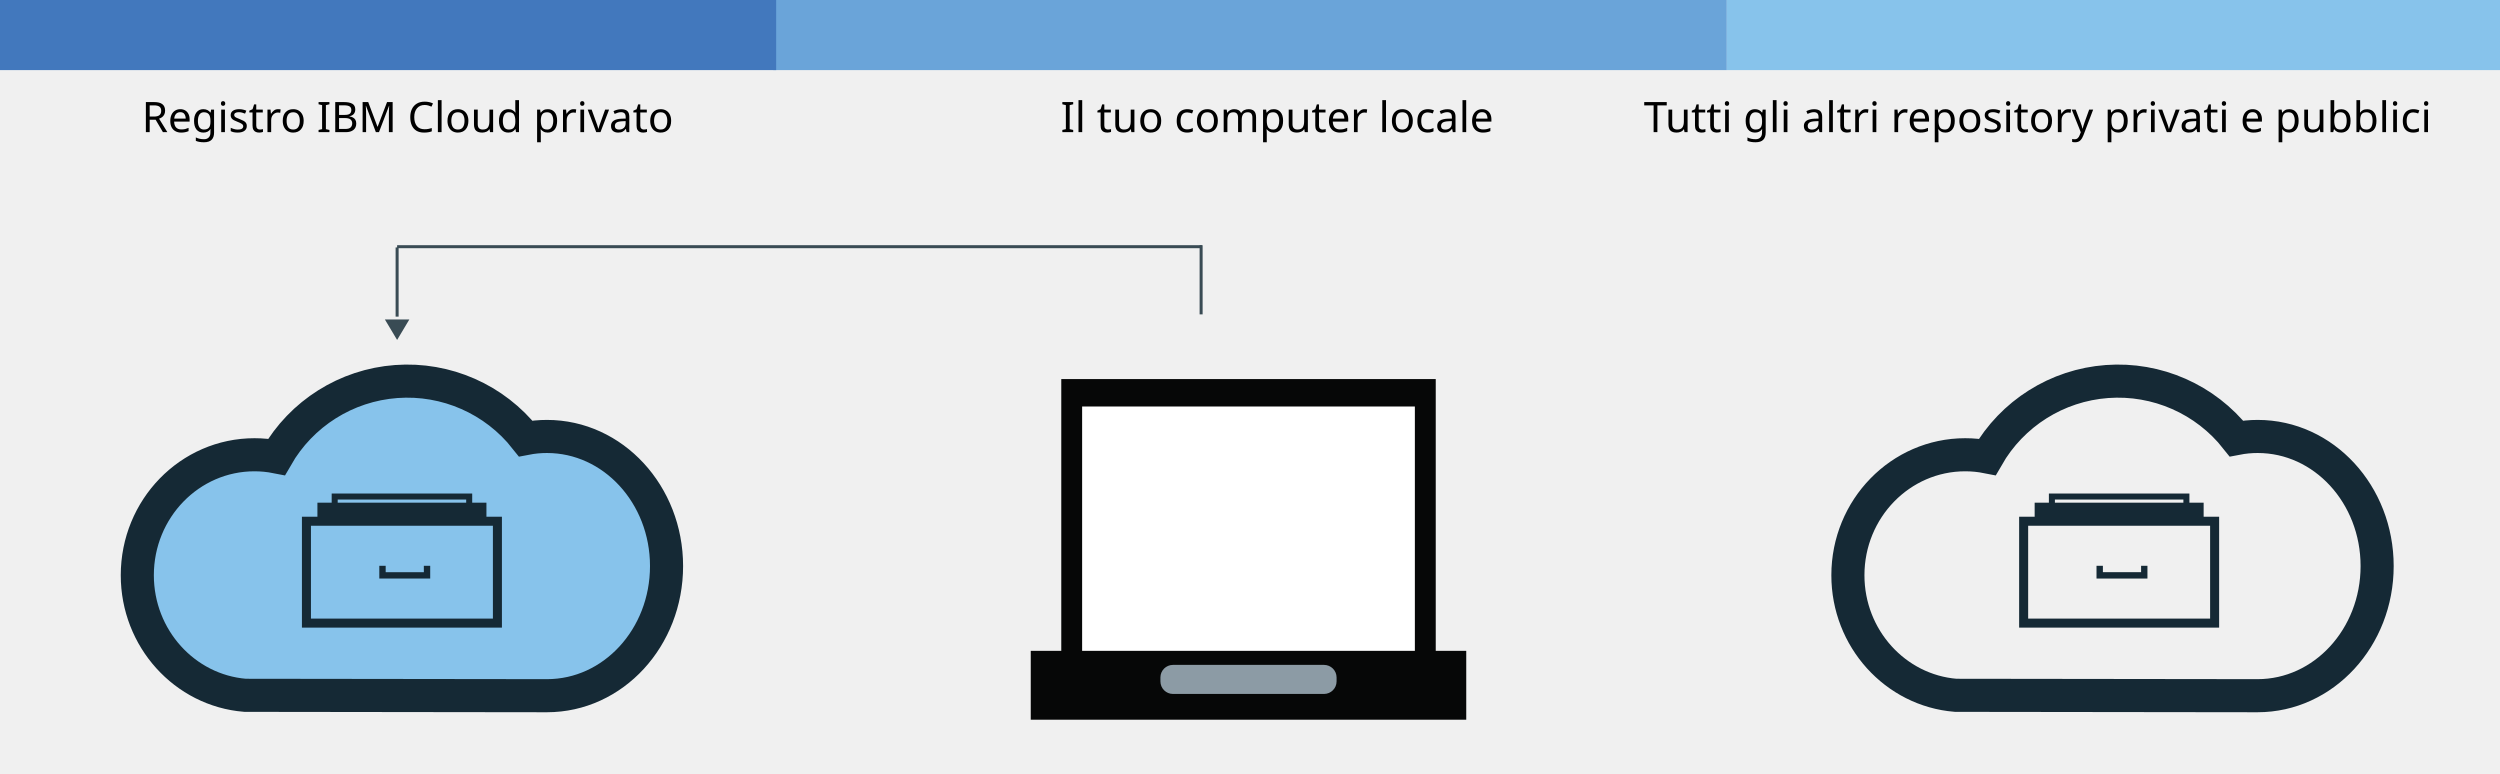
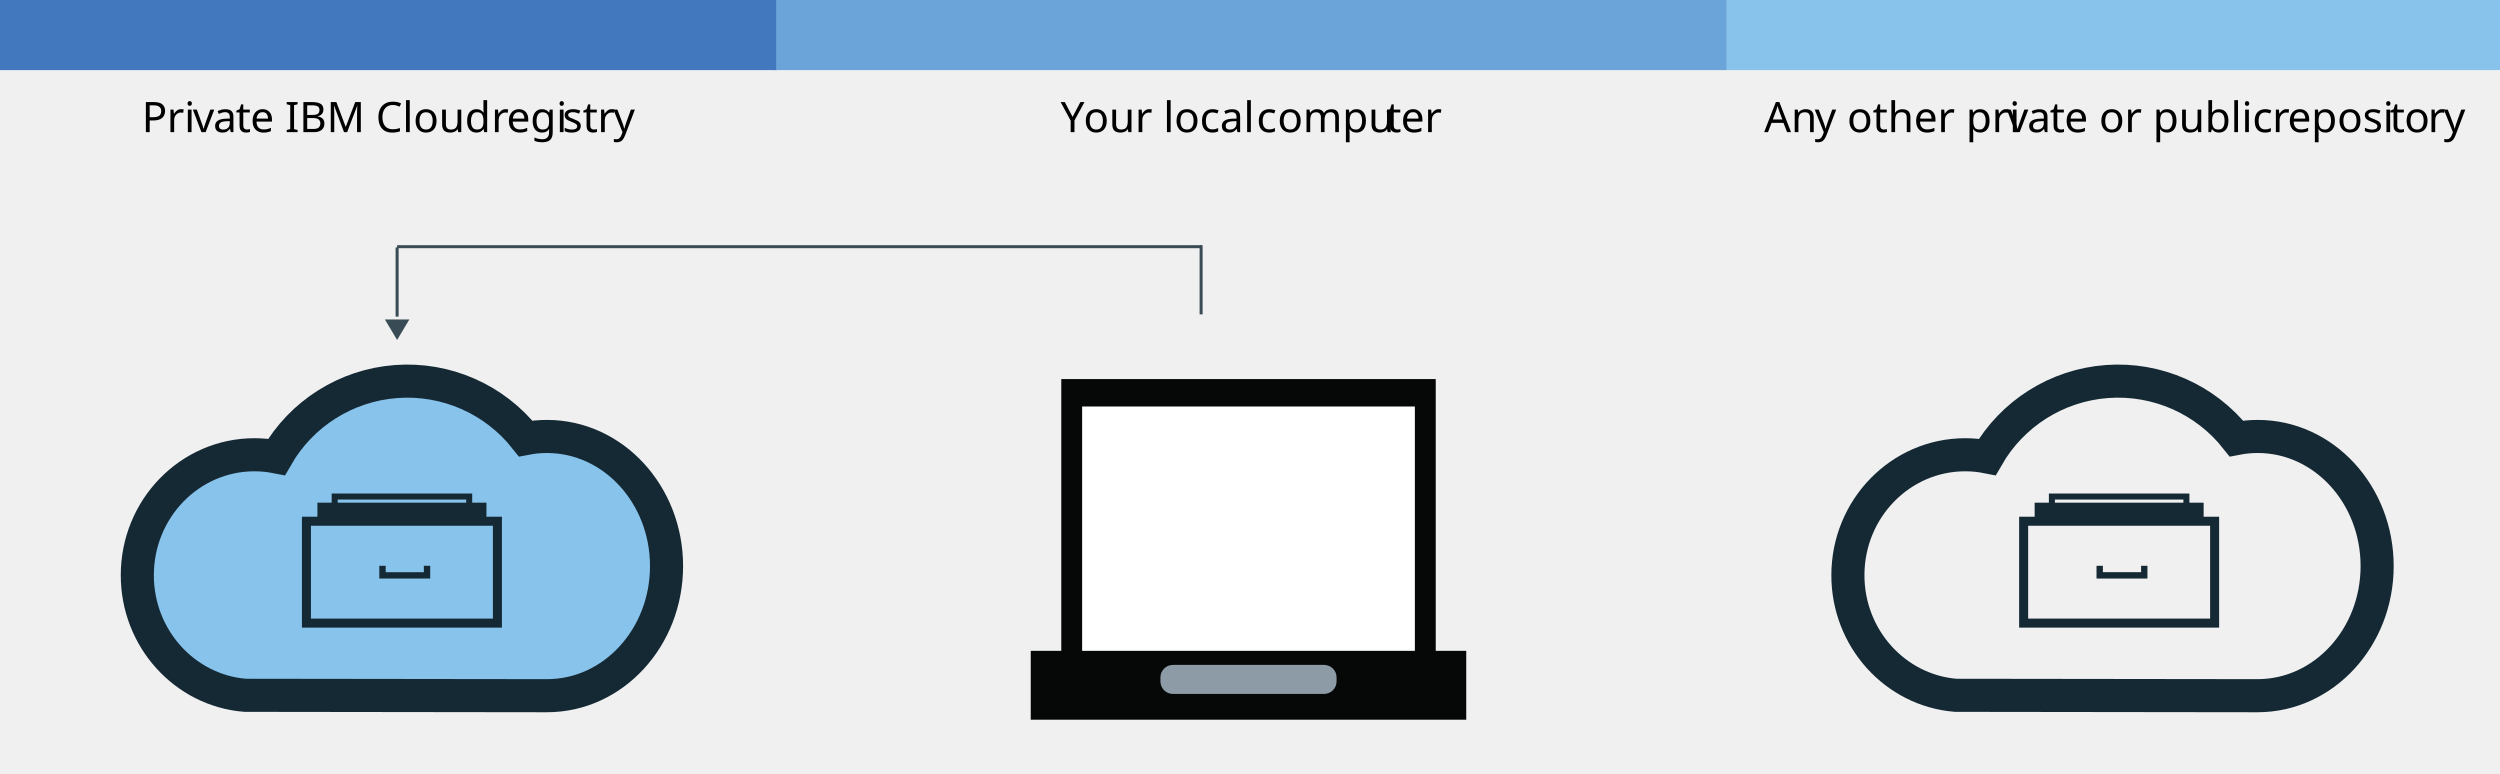
- <svg xmlns="http://www.w3.org/2000/svg" id="4ea608ff-a81e-4c44-a19c-8156005bfbe7" data-name="Layer 1" viewBox="0 0 831 257" version="1.1">
-   <defs id="defs107" />
+ <svg xmlns="http://www.w3.org/2000/svg" id="4ea608ff-a81e-4c44-a19c-8156005bfbe7" data-name="Layer 1" viewBox="0 0 831 257">
  <path id="26b528bb-7ef3-45d5-9b34-acab2ad57c6b" data-name="&lt;Path&gt;" d="M257,0H574V23.3H257Z" fill="#6aa4d9" />
  <path id="b5f381ea-9425-4c5d-99ab-5e4ba6948abc" data-name="&lt;Path&gt;" d="M574,0H831V23.3H574Z" fill="#87c3eb" />
  <g id="4f3630c9-a43f-492a-af95-f49f43776668" data-name="&lt;Group&gt;">
    <path id="3a0e19b8-b317-4449-bc7a-bd10a4d6c484" data-name="&lt;Path&gt;" d="M127.94,106.2,132,113l4.06-6.8Z" fill="#394b54" />
  </g>
  <path id="db13e8c7-046d-4228-b5ef-dd0b398d32c2" data-name="&lt;Path&gt;" d="M0,0H258V23.3H0Z" fill="#4278bd" />
  <path id="d60b3026-3d63-4fc3-8569-e37bbb8fd4d2" data-name="&lt;Path&gt;" d="M132,82H399.5" fill="none" stroke="#394b54" stroke-miterlimit="10" />
-   <text font-size="14" style="font-size:14px;font-family:IBMPlexSans, 'IBM Plex Sans';isolation:isolate" id="text34" x="546.4" y="43.93">Tutti gli altri repository privati e pubblici</text>
-   <text transform="translate(47.13,43.93)" font-size="14" style="font-size:14px;font-family:IBMPlexSans, 'IBM Plex Sans';isolation:isolate" id="text60">Registro IBM Cloud privato</text>
-   <text transform="translate(352.56,43.93)" font-size="14" style="font-size:14px;font-family:IBMPlexSans, 'IBM Plex Sans';isolation:isolate" id="text74">Il tuo computer locale</text>
+   <text transform="translate(586.4 43.93)" font-size="14" font-family="IBMPlexSans, IBM Plex Sans" style="isolation:isolate">A<tspan x="8.97" y="0" letter-spacing="-0.01em">n</tspan>
+     <tspan x="16.81" y="0">y other pri</tspan>
+     <tspan x="80.69" y="0" letter-spacing="-0.01em">v</tspan>
+     <tspan x="87.46" y="0" letter-spacing="0em">a</tspan>
+     <tspan x="94.93" y="0" letter-spacing="0em">t</tspan>
+     <tspan x="99.79" y="0" letter-spacing="0em">e or public </tspan>
+     <tspan x="168.91" y="0" letter-spacing="0em">r</tspan>
+     <tspan x="173.98" y="0">eposi</tspan>
+     <tspan x="207.94" y="0" letter-spacing="0em">t</tspan>
+     <tspan x="212.8" y="0">o</tspan>
+     <tspan x="220.64" y="0" letter-spacing="0.01em">r</tspan>
+     <tspan x="225.92" y="0">y</tspan>
+   </text>
+   <text transform="translate(47.13 43.93)" font-size="14" font-family="IBMPlexSans, IBM Plex Sans" style="isolation:isolate">
+     <tspan letter-spacing="-0.01em">P</tspan>
+     <tspan x="8.34" y="0" letter-spacing="0em">ri</tspan>
+     <tspan x="16.98" y="0" letter-spacing="-0.01em">v</tspan>
+     <tspan x="23.74" y="0">a</tspan>
+     <tspan x="31.22" y="0" letter-spacing="0em">t</tspan>
+     <tspan x="36.08" y="0">e IBM Cloud </tspan>
+     <tspan x="116.2" y="0" letter-spacing="0em">r</tspan>
+     <tspan x="121.27" y="0">egi</tspan>
+     <tspan x="139.84" y="0" letter-spacing="-0.01em">s</tspan>
+     <tspan x="146.56" y="0">t</tspan>
+     <tspan x="151.48" y="0" letter-spacing="0.01em">r</tspan>
+     <tspan x="156.76" y="0">y</tspan>
+   </text>
+   <text transform="translate(352.56 43.93)" font-size="14" font-family="IBMPlexSans, IBM Plex Sans" style="isolation:isolate">
+     <tspan letter-spacing="-0.05em">Y</tspan>
+     <tspan x="7.6" y="0">our local </tspan>
+     <tspan x="65.11" y="0" letter-spacing="-0.01em">c</tspan>
+     <tspan x="72.07" y="0">ompu</tspan>
+     <tspan x="108.2" y="0" letter-spacing="0em">t</tspan>
+     <tspan x="113.06" y="0" letter-spacing="0em">er</tspan>
+   </text>
  <path id="cb85221c-fb2f-4af6-bbbe-ae30b64a41e3" data-name="&lt;Path&gt;" d="M132,82.25v23" fill="none" stroke="#394b54" stroke-miterlimit="10" />
  <path id="c4e92bb3-20ff-455c-9604-55e38bb9d9c9" data-name="&lt;Path&gt;" d="M399.25,81.5v23" fill="none" stroke="#394b54" stroke-miterlimit="10" />
-   <rect x="399.5" y="71.5" width="15.5" height="19.5" fill="none" id="rect78" />
+   <rect x="399.5" y="71.5" width="15.5" height="19.5" fill="none" />
  <path id="96fbf55c-fcf4-40ec-873f-f42ea0ef48ff" data-name="&lt;Path&gt;" d="M181.82,145.08a36.89,36.89,0,0,0-7.09.68,50.09,50.09,0,0,0-82.8,6.12,37.83,37.83,0,0,0-7.34-.72c-21.52,0-38.95,17.93-38.95,40.05,0,21,15.77,38.28,35.83,39.91l100.13.13h.22c22,0,39.74-19.29,39.74-43.09S203.77,145.08,181.82,145.08Z" fill="#87c3eb" stroke="#152935" stroke-miterlimit="10" stroke-width="11" />
  <path id="66b7a578-b043-472e-86c9-97538cab762b" data-name="&lt;Path&gt;" d="M750.47,145.08a36.89,36.89,0,0,0-7.09.68,50.09,50.09,0,0,0-82.8,6.12,37.83,37.83,0,0,0-7.34-.72c-21.52,0-39,17.93-39,40.05,0,21,15.77,38.28,35.83,39.91l100.13.13h.22c21.95,0,39.74-19.29,39.74-43.09S772.42,145.08,750.47,145.08Z" fill="none" stroke="#152935" stroke-miterlimit="10" stroke-width="11" />
  <rect id="36862df0-c2a3-423f-b600-92166e47195c" data-name="&lt;Rectangle&gt;" x="352.77" y="126" width="124.47" height="90.67" fill="#060707" />
  <g id="379cd366-c4c1-4a5e-9051-98565c69d453" data-name="&lt;Group&gt;">
    <rect id="4b499323-e7f4-4b53-8bff-364a33d99c44" data-name="&lt;Rectangle&gt;" x="361.89" y="137.31" width="106.23" height="77.38" fill="#fff" />
    <path id="27727e4d-3e62-4275-aca3-da0f7abdf801" data-name="&lt;Compound Path&gt;" d="M470.3,216.88H359.7V135.12H470.3ZM364.08,212.5H465.92v-73H364.08Z" fill="#fff" />
  </g>
  <rect id="f705138f-c6e3-406a-8fbf-ec58cecc4f82" data-name="&lt;Rectangle&gt;" x="342.62" y="216.34" width="144.76" height="22.89" fill="#060707" />
  <rect id="a28c1fb3-03d8-4cea-aca6-88dcc19edf2c" data-name="&lt;Rectangle&gt;" x="385.72" y="221.01" width="58.56" height="9.66" rx="4.18" ry="4.18" fill="#8c9ba5" />
-   <rect x="672.66" y="173.26" width="63.48" height="33.86" fill="none" stroke="#152935" stroke-miterlimit="10" stroke-width="3" id="rect88" />
-   <line x1="676.32" y1="170.09" x2="732.49" y2="170.09" fill="none" stroke="#152935" stroke-miterlimit="10" stroke-width="6" id="line90" />
-   <rect x="682.05" y="165.05" width="44.71" height="5.03" fill="none" stroke="#152935" stroke-miterlimit="10" stroke-width="2" id="rect92" />
-   <path d="M711.7,190.19H699v-2.12h-2.12v4.24h16.93v-4.24H711.7Z" fill="#152935" id="path94" />
-   <rect x="101.86" y="173.26" width="63.48" height="33.86" fill="none" stroke="#152935" stroke-miterlimit="10" stroke-width="3" id="rect96" />
-   <line x1="105.51" y1="170.09" x2="161.69" y2="170.09" fill="none" stroke="#152935" stroke-miterlimit="10" stroke-width="6" id="line98" />
-   <rect x="111.25" y="165.05" width="44.71" height="5.03" fill="none" stroke="#152935" stroke-miterlimit="10" stroke-width="2" id="rect100" />
-   <path d="M140.89,190.19H128.2v-2.12h-2.12v4.24H143v-4.24h-2.12Z" fill="#152935" id="path102" />
+   <rect x="672.66" y="173.26" width="63.48" height="33.86" fill="none" stroke="#152935" stroke-miterlimit="10" stroke-width="3" />
+   <line x1="676.32" y1="170.09" x2="732.49" y2="170.09" fill="none" stroke="#152935" stroke-miterlimit="10" stroke-width="6" />
+   <rect x="682.05" y="165.05" width="44.71" height="5.03" fill="none" stroke="#152935" stroke-miterlimit="10" stroke-width="2" />
+   <path d="M711.7,190.19H699v-2.12h-2.12v4.24h16.93v-4.24H711.7Z" fill="#152935" />
+   <rect x="101.86" y="173.26" width="63.48" height="33.86" fill="none" stroke="#152935" stroke-miterlimit="10" stroke-width="3" />
+   <line x1="105.51" y1="170.09" x2="161.69" y2="170.09" fill="none" stroke="#152935" stroke-miterlimit="10" stroke-width="6" />
+   <rect x="111.25" y="165.05" width="44.71" height="5.03" fill="none" stroke="#152935" stroke-miterlimit="10" stroke-width="2" />
+   <path d="M140.89,190.19H128.2v-2.12h-2.12v4.24H143v-4.24h-2.12Z" fill="#152935" />
</svg>
